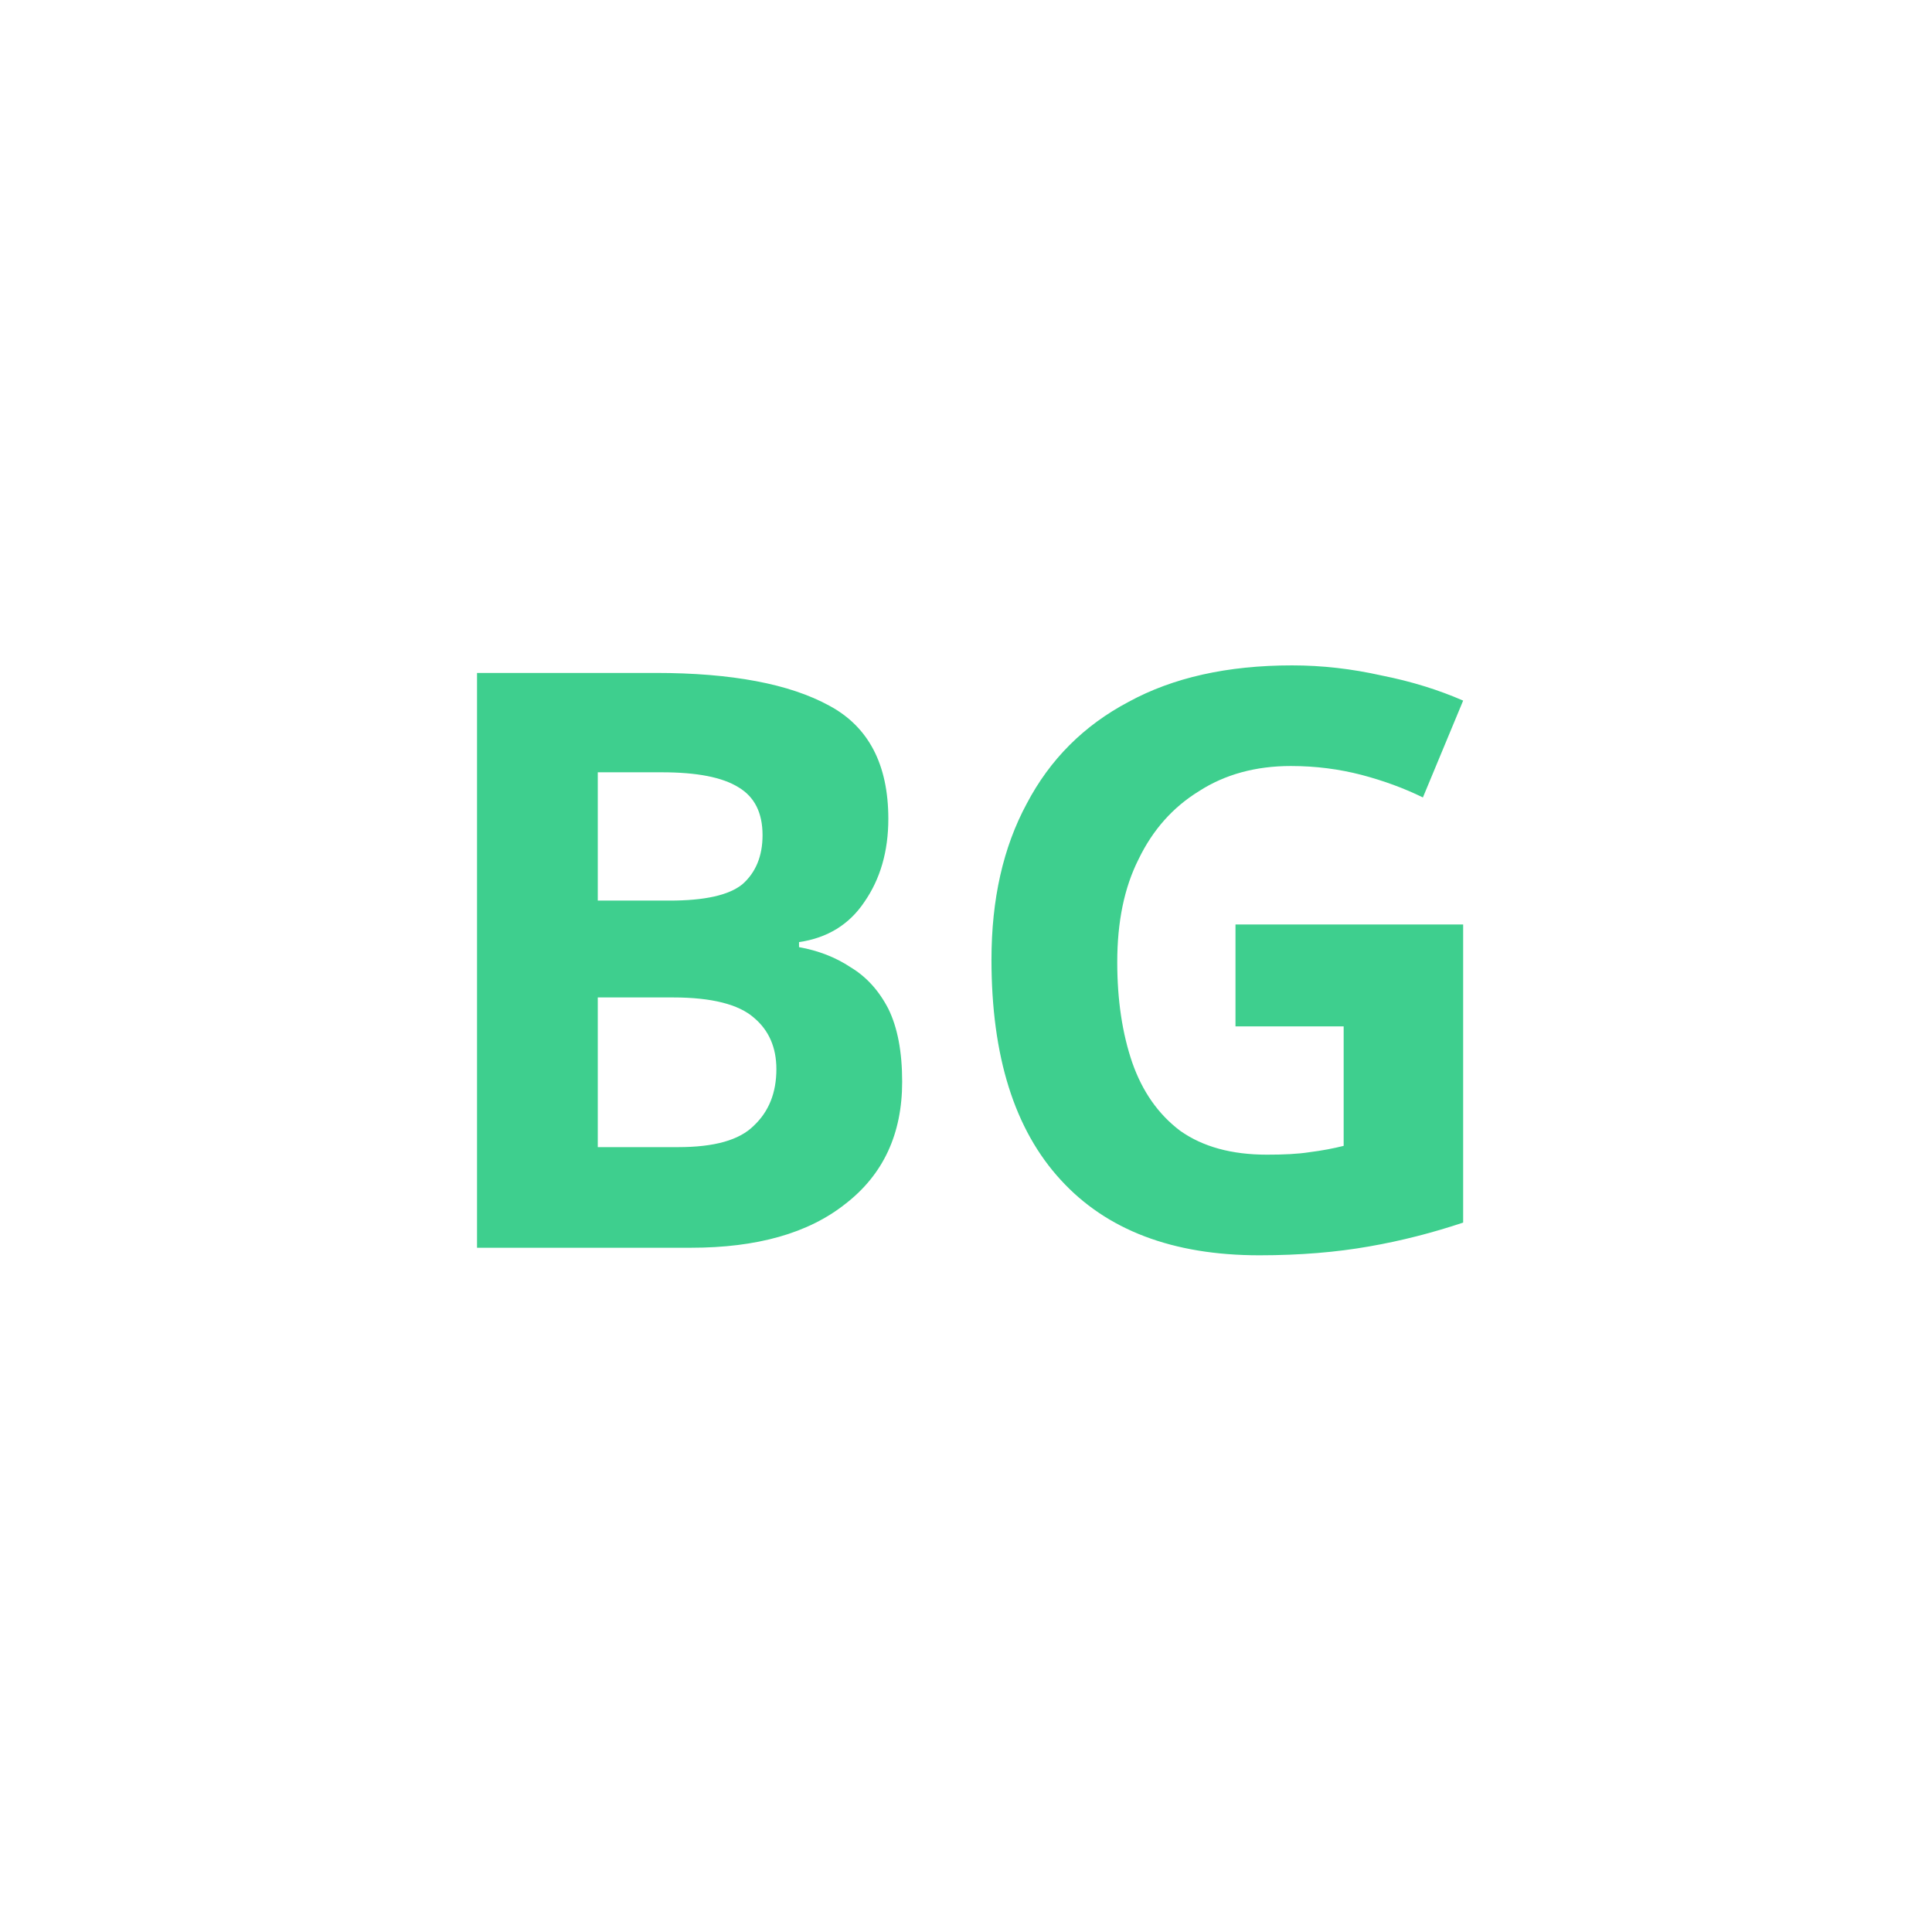
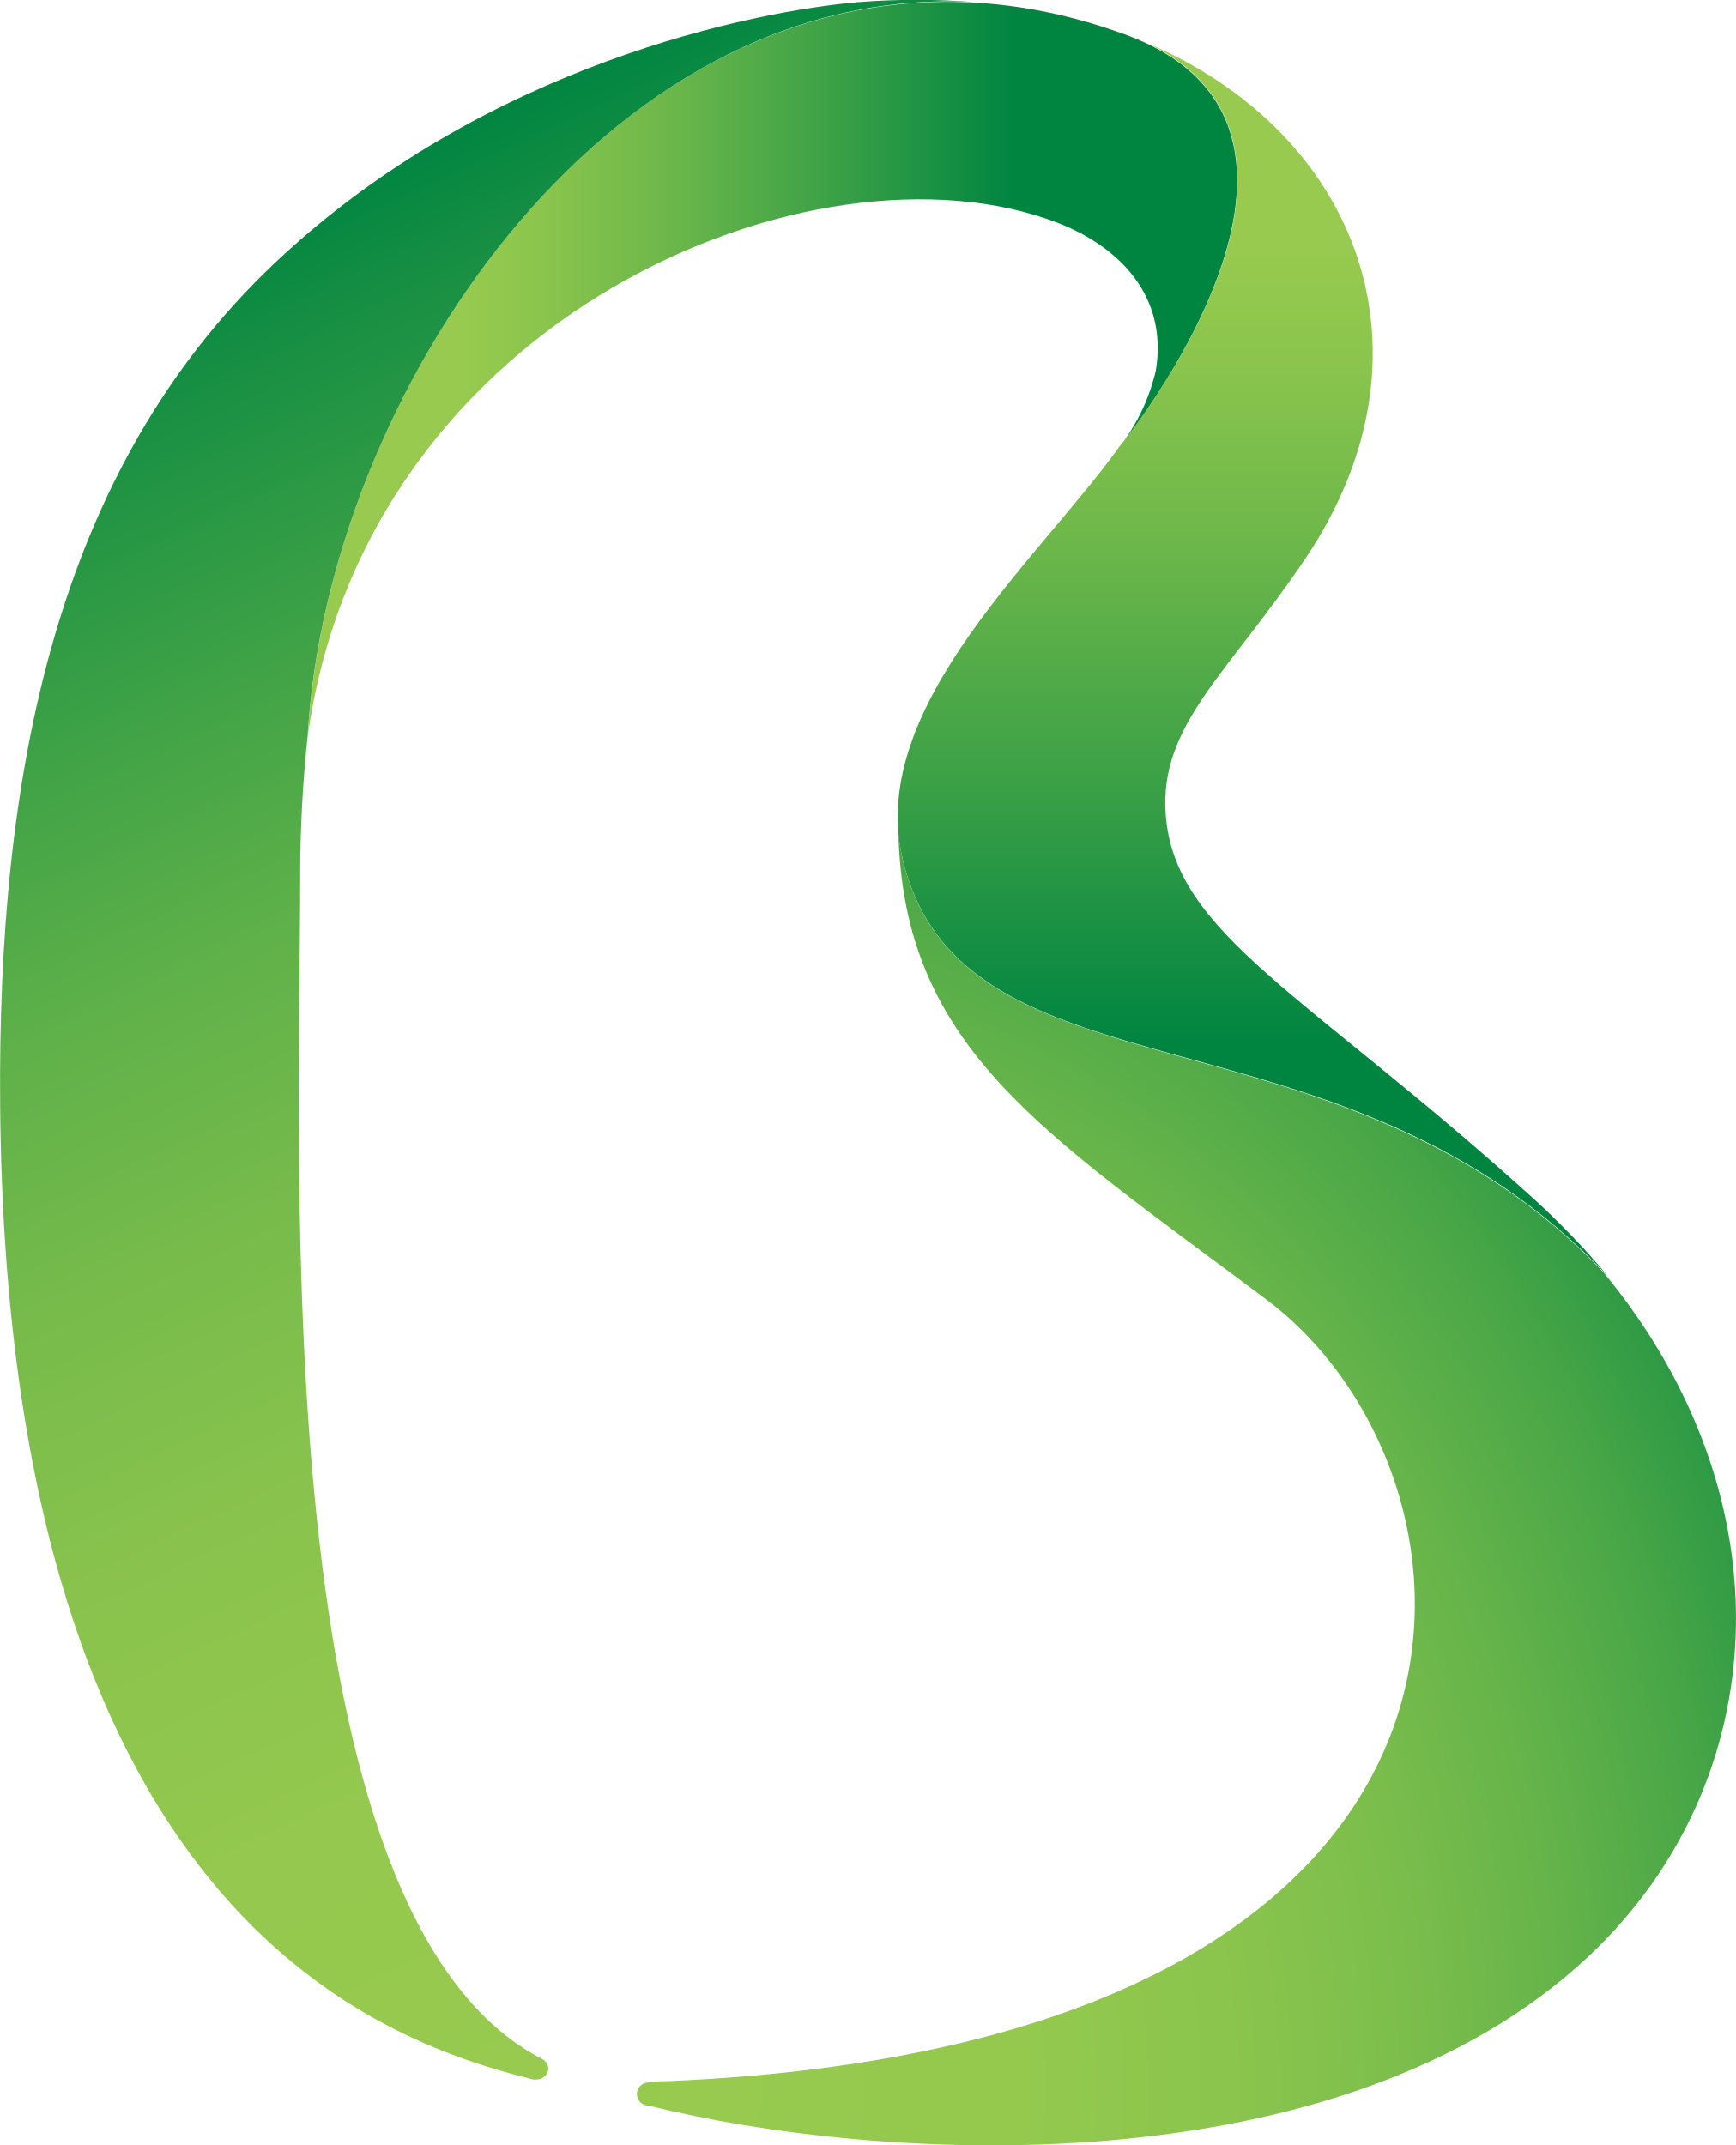
- <svg xmlns="http://www.w3.org/2000/svg" viewBox="0 0 24 24">
-   <text x="12" y="15.5" text-anchor="middle" font-family="'Plus Jakarta Sans', sans-serif" font-size="10" font-weight="800" fill="#3ecf8e">BG</text>
+ <svg xmlns="http://www.w3.org/2000/svg" id="Layer_1" data-name="Layer 1" viewBox="0 0 103.57 128">
+   <defs>
+     <linearGradient id="linear-gradient" x1="33.08" y1="21.98" x2="88.52" y2="21.98" gradientUnits="userSpaceOnUse">
+       <stop offset="0.17" stop-color="#97ca4e" />
+       <stop offset="0.25" stop-color="#8bc54d" />
+       <stop offset="0.39" stop-color="#6cb74a" />
+       <stop offset="0.57" stop-color="#3aa046" />
+       <stop offset="0.76" stop-color="#008541" />
+     </linearGradient>
+     <linearGradient id="linear-gradient-2" x1="74.97" y1="111.07" x2="29.44" y2="13.42" gradientUnits="userSpaceOnUse">
+       <stop offset="0" stop-color="#97ca4e" />
+       <stop offset="0.18" stop-color="#94c84e" />
+       <stop offset="0.35" stop-color="#89c34d" />
+       <stop offset="0.5" stop-color="#77bb4b" />
+       <stop offset="0.65" stop-color="#5db049" />
+       <stop offset="0.79" stop-color="#3ca146" />
+       <stop offset="0.94" stop-color="#158e43" />
+       <stop offset="1" stop-color="#008541" />
+     </linearGradient>
+     <linearGradient id="linear-gradient-3" x1="89.48" y1="1.44" x2="89.48" y2="81.25" href="#linear-gradient" />
+     <radialGradient id="radial-gradient" cx="57.13" cy="124.88" r="76.75" gradientTransform="translate(0 -31.47) scale(1 1.25)" gradientUnits="userSpaceOnUse">
+       <stop offset="0" stop-color="#97ca4e" />
+       <stop offset="0.24" stop-color="#94c94e" />
+       <stop offset="0.4" stop-color="#8bc54d" />
+       <stop offset="0.54" stop-color="#7cbe4c" />
+       <stop offset="0.66" stop-color="#66b44a" />
+       <stop offset="0.78" stop-color="#4aa747" />
+       <stop offset="0.89" stop-color="#289744" />
+       <stop offset="1" stop-color="#008541" />
+     </radialGradient>
+   </defs>
+   <path d="M81.68,2C55.06-7.58,34.36,21.23,33.08,43.88c3.51-25.11,30.33-36.1,44.69-30.6,3.66,1.4,6.65,4.35,5.9,8.84a11.87,11.87,0,0,1-2.09,4.46S97.13,7.48,81.68,2Z" transform="translate(-14.71 0)" style="fill:url(#linear-gradient)" />
+   <path d="M47,122.84c-16.44-8.57-14.38-53.09-14.38-70.48a78.41,78.41,0,0,1,.45-8.48C34.22,23.79,50.63-1.13,72.89.13a43.89,43.89,0,0,0-7,0C59.79.66,43.64,3.82,31.09,15.71,18,28.09,14.55,46.23,14.72,66c.41,47.86,22.28,55.73,31.8,58.09a.85.85,0,0,0,.22,0,.69.69,0,0,0,.69-.68A.73.73,0,0,0,47,122.84Z" transform="translate(-14.71 0)" style="fill:url(#linear-gradient-2)" />
+   <path d="M106,71.34C92.64,59.27,84.75,55.72,84.26,48.57c-.37-5.3,3.69-8.34,8.33-15.23C100.78,21.17,95.89,8,83.14,2.56c13,6.19-1.56,24-1.56,24l.18-.28C77.11,33,66.42,42,68.55,51.2c3.51,15.1,26.25,8,42.13,25A46.21,46.21,0,0,0,106,71.34Z" transform="translate(-14.71 0)" style="fill:url(#linear-gradient-3)" />
+   <path d="M110.36,75.9C94.5,59.33,72,66.2,68.55,51.2a12.92,12.92,0,0,1-.24-1.62c.27,13,8.68,18,22,28,14.36,10.83,16.59,44.36-35.73,46.61-.31,0-.75,0-1.18.08a.69.69,0,0,0,0,1.38c13.74,3.42,41.3,5.08,56.19-9C120.43,106.38,121.64,89.55,110.36,75.9Z" transform="translate(-14.71 0)" style="fill:url(#radial-gradient)" />
</svg>
